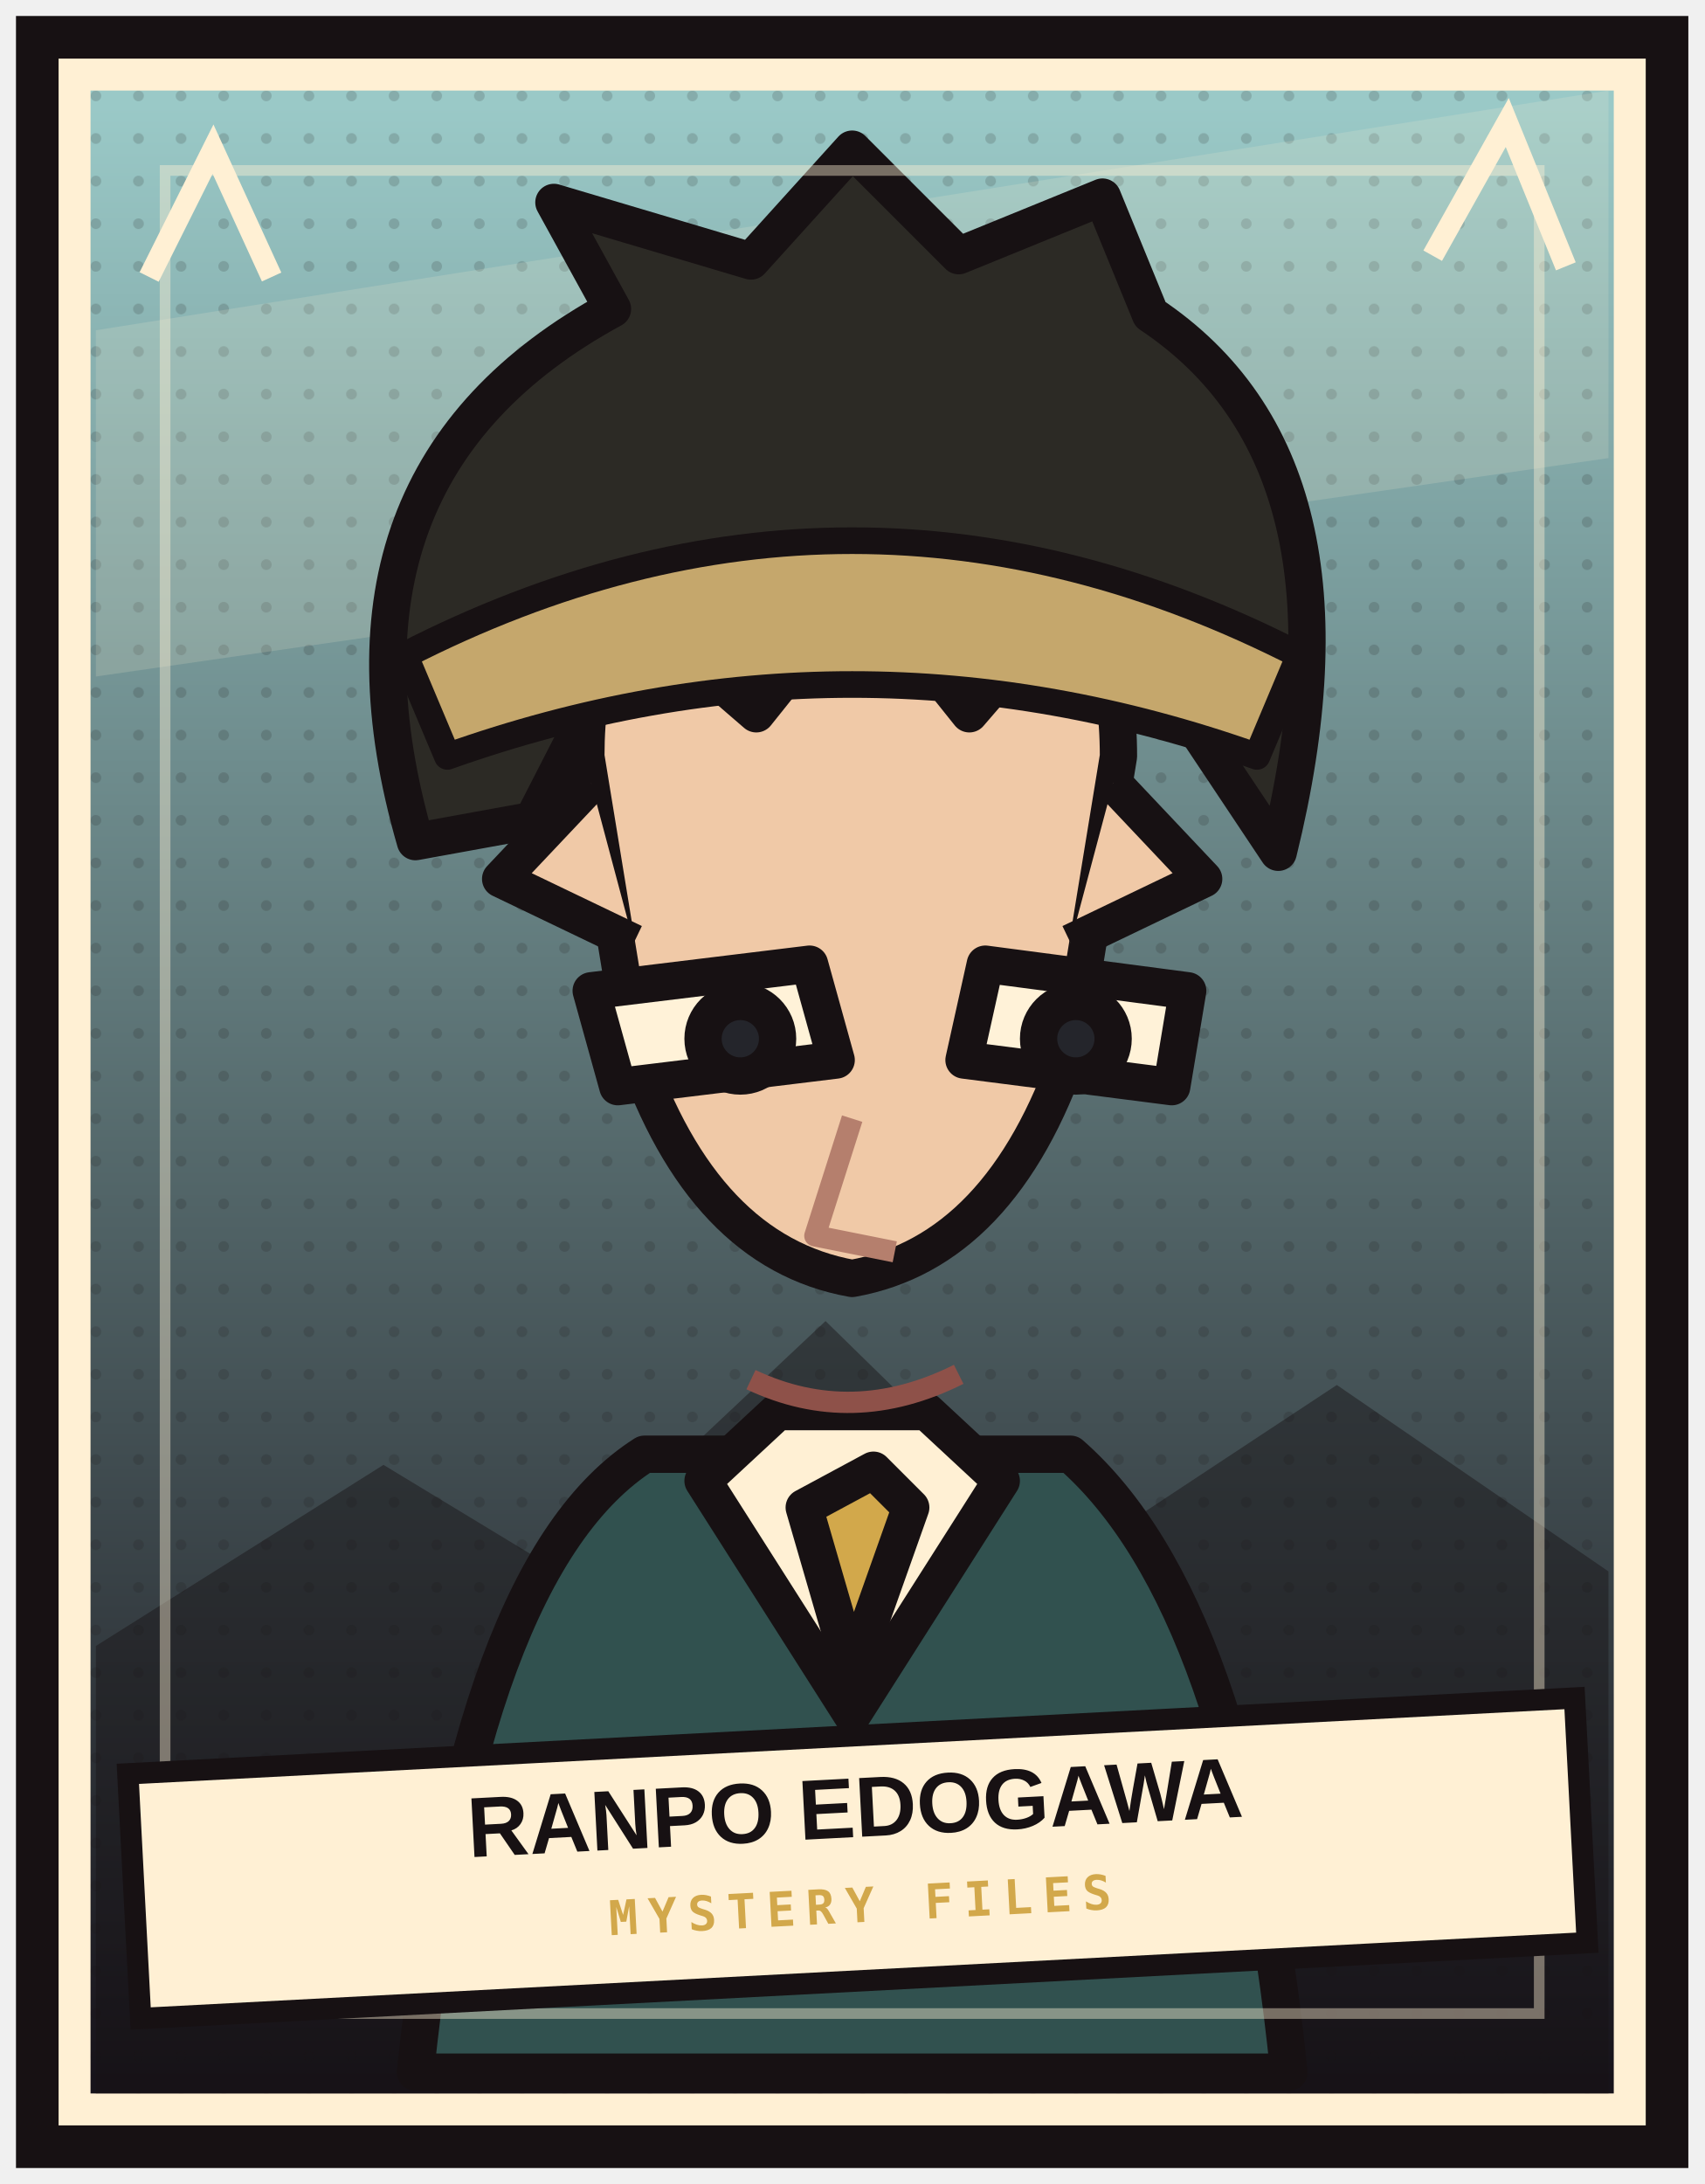
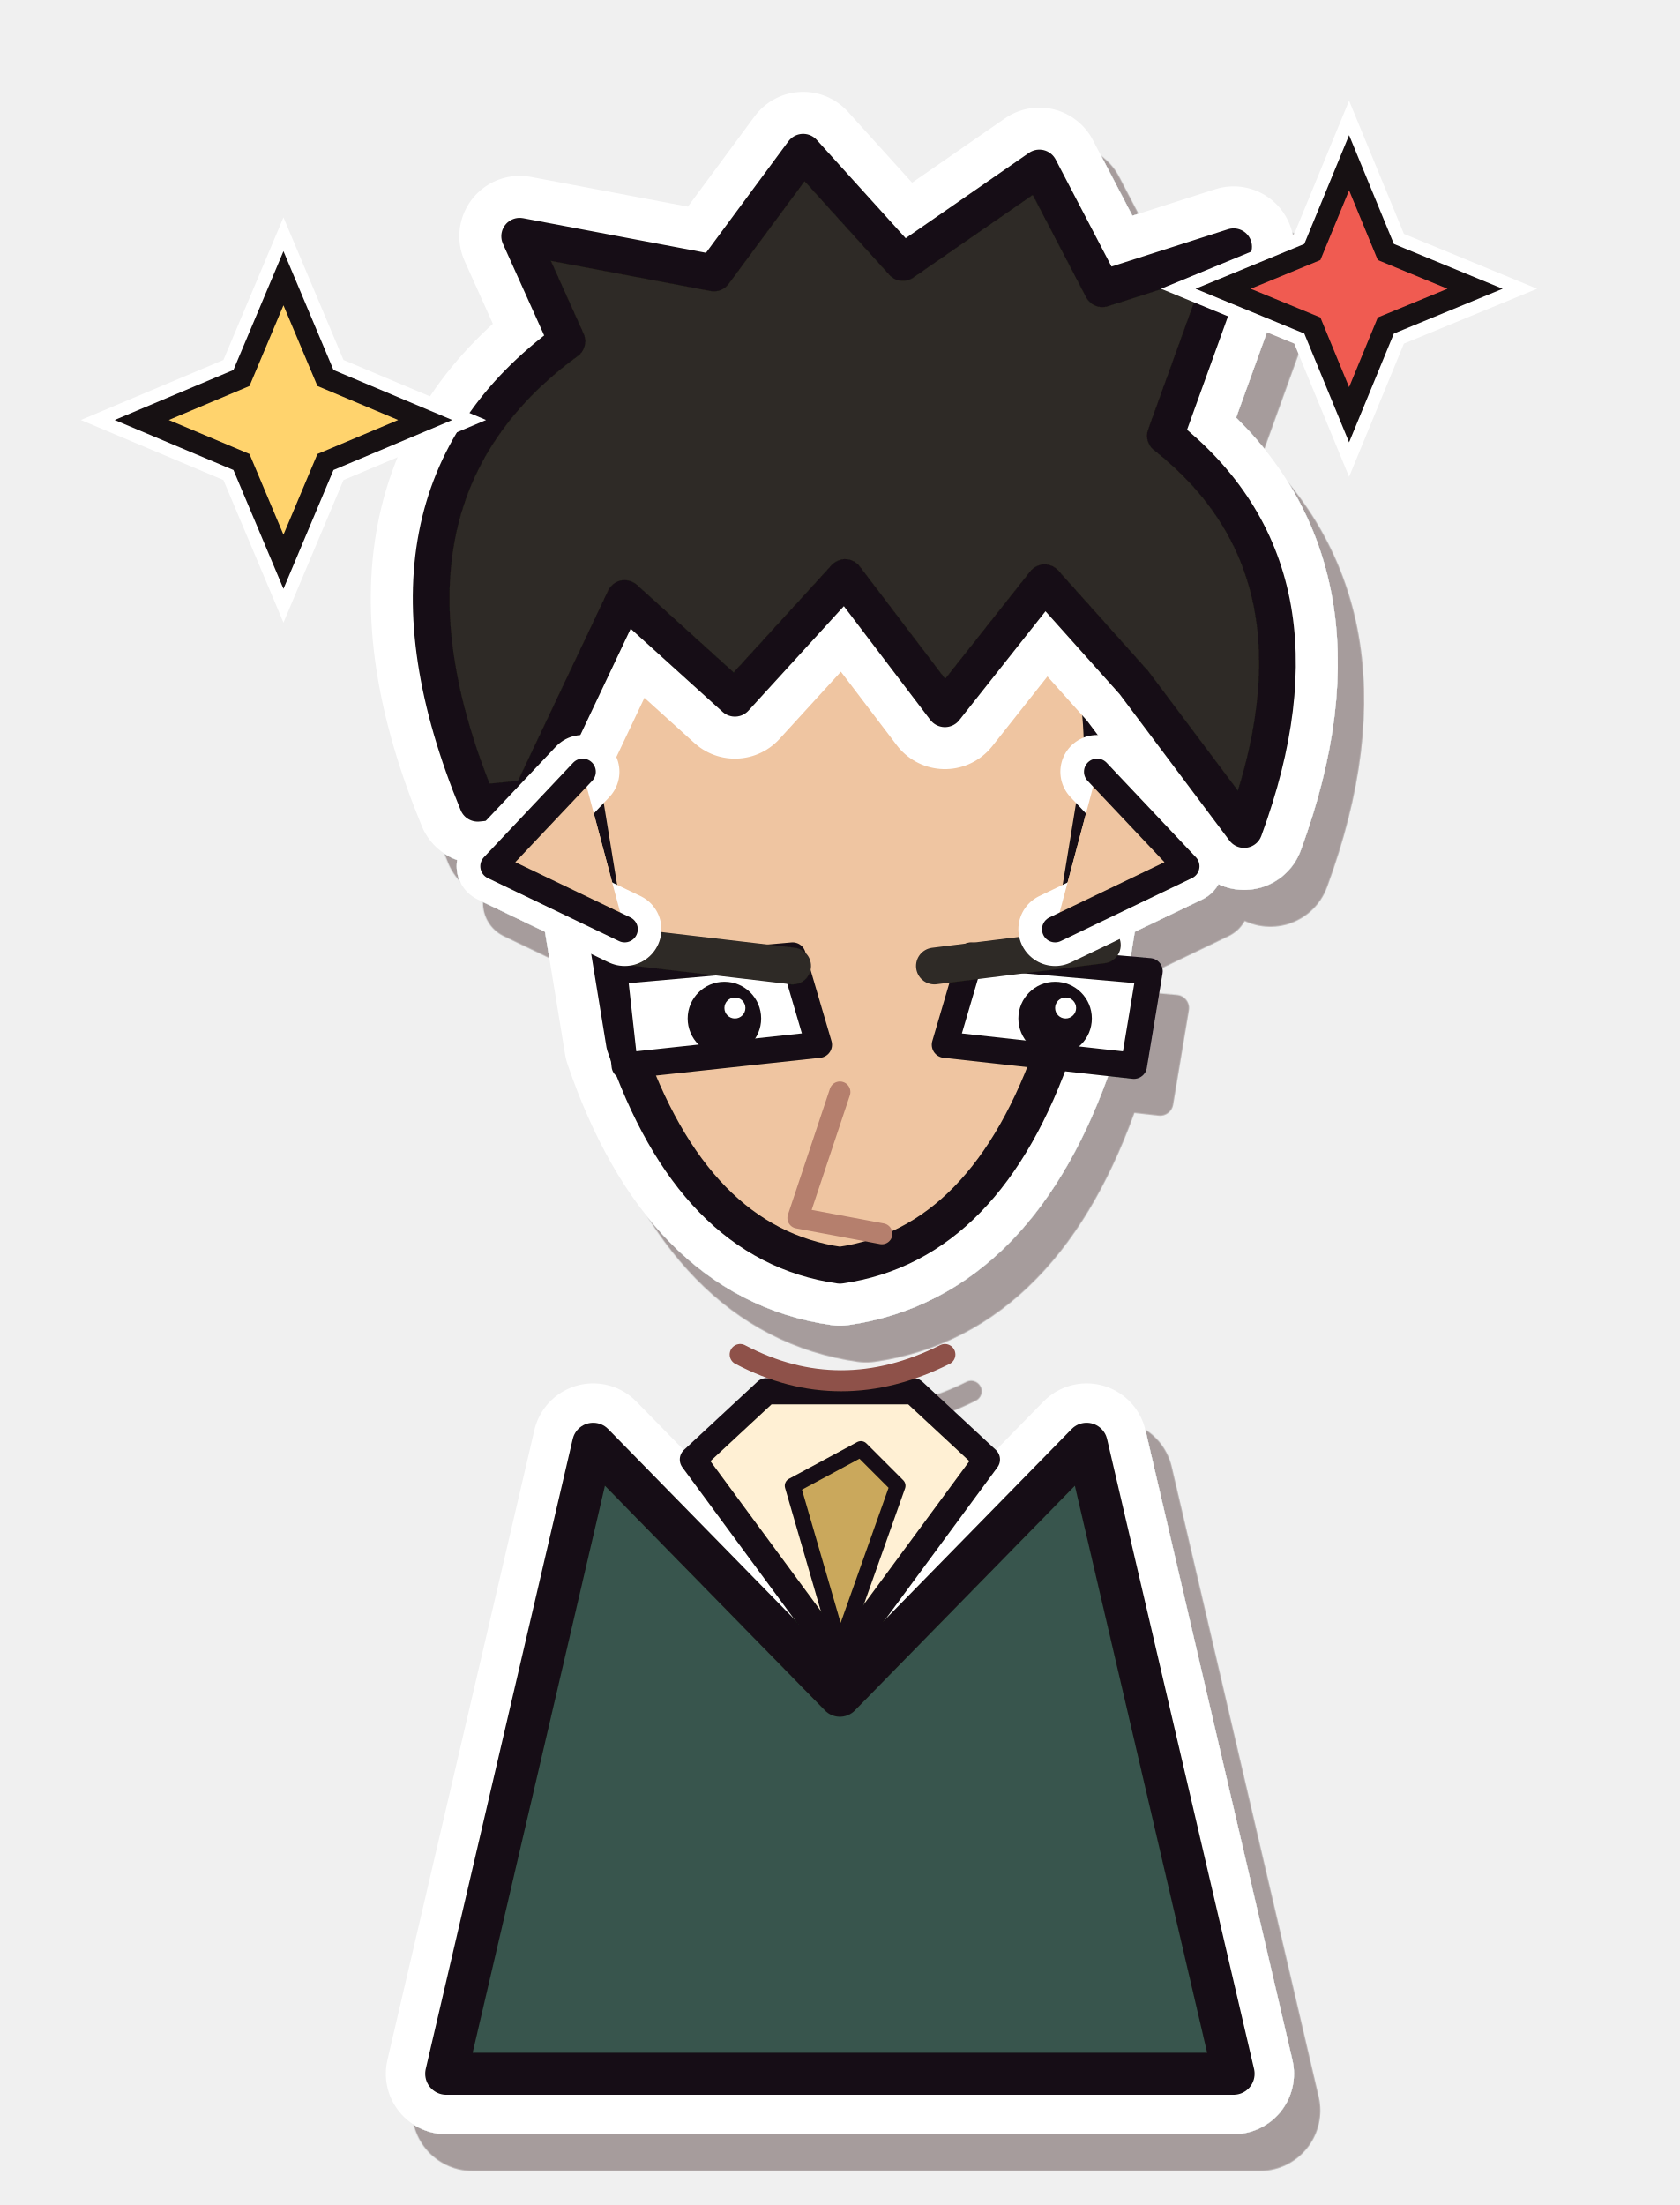
- <svg xmlns="http://www.w3.org/2000/svg" viewBox="0 0 320 410" role="img" aria-label="RANPO EDOGAWA original anime comic portrait">
+ <svg xmlns="http://www.w3.org/2000/svg" viewBox="0 0 320 420" role="img" aria-label="RANPO EDOGAWA cartoon sticker illustration">
  <defs>
-     <linearGradient id="bg" x2="0" y2="1">
-       <stop stop-color="#9ac9c7" />
-       <stop offset="1" stop-color="#17131a" />
-     </linearGradient>
-     <pattern id="dots" width="8" height="8" patternUnits="userSpaceOnUse">
-       <circle cx="2" cy="2" r="1" fill="#171113" opacity=".16" />
-     </pattern>
+     <filter id="shadow" x="-30%" y="-20%" width="160%" height="160%">
+       <feDropShadow dx="5" dy="7" stdDeviation="0" flood-color="#171113" flood-opacity=".35" />
+     </filter>
  </defs>
-   <rect x="7" y="7" width="306" height="396" fill="#fff0d4" stroke="#171113" stroke-width="8" />
-   <rect x="17" y="17" width="286" height="376" fill="url(#bg)" />
-   <rect x="17" y="17" width="286" height="376" fill="url(#dots)" />
-   <path d="M18 62 302 17 302 86 18 127Z" fill="#fff0d4" opacity=".16" />
-   <path d="M18 309 72 275 105 295 155 248 201 293 251 260 302 295V393H18Z" fill="#171113" opacity=".45" />
-   <g stroke="#171113" stroke-width="7" stroke-linejoin="round">
-     <path d="M78 389Q88 294 121 273H201Q233 301 242 389Z" fill="#31514f" />
-     <path d="M132 278 160 322 188 278 174 265H146Z" fill="#fff0d4" />
-     <path d="M151 283 160 314 171 283 164 276Z" fill="#d2a84b" />
-     <path d="M110 142Q110 94 160 88Q210 94 210 142L201 197Q188 235 160 240Q132 235 119 197Z" fill="#f0c9a7" />
-     <path d="M78 158Q58 89 115 58L104 38 141 49 160 28 180 48 207 37 216 59Q258 87 240 160L220 130 201 112 182 134 162 109 142 134 120 115 100 154Z" fill="#2c2a25" />
-     <path d="M111 186 152 181 157 199 116 204Z M181 199 185 181 223 186 220 204Z" fill="#fff2d8" />
-     <circle cx="139" cy="195" r="7" fill="#24252b" />
-     <circle cx="202" cy="195" r="7" fill="#24252b" />
-     <path d="M160 210 153 232 168 235" stroke="#b57f6d" stroke-width="4" fill="none" />
-     <path d="M141 259Q160 268 180 258" stroke="#8e5149" stroke-width="4" fill="none" />
-     <path d="M111 147 94 165 119 177M209 147 226 165 201 177" fill="#f0c9a7" />
-     <path d="M76 123Q160 80 244 123L236 142Q160 115 84 142Z" fill="#c5a76c" stroke="#171113" stroke-width="5" />
+   <g filter="url(#shadow)" stroke-linejoin="round" stroke-linecap="round">
+     <path d="M113 275 160 323 207 275 235 395H85Z" fill="#37544d" stroke="#fff" stroke-width="23" />
+     <path d="M113 275 160 323 207 275 235 395H85Z" fill="#37544d" stroke="#171113" stroke-width="8" />
+     <path d="M132 278 160 316 188 278 174 265H146Z" fill="#fff0d4" stroke="#171113" stroke-width="5" />
+     <path d="M151 283 160 314 171 283 164 276Z" fill="#caa85b" stroke="#171113" stroke-width="3" />
+     <path d="M110 144Q110 94 160 88Q210 94 210 144L201 199Q188 237 160 241Q132 237 119 199Z" fill="#efc5a1" stroke="#fff" stroke-width="23" />
+     <path d="M110 144Q110 94 160 88Q210 94 210 144L201 199Q188 237 160 241Q132 237 119 199Z" fill="#efc5a1" stroke="#171113" stroke-width="7" />
+     <path d="M117 185 151 182 156 199 119 203Z M180 199 185 182 219 185 216 203Z" fill="#fff" stroke="#171113" stroke-width="5" />
+     <circle cx="138" cy="194" r="7" fill="#171113" />
+     <circle cx="201" cy="194" r="7" fill="#171113" />
+     <circle cx="140" cy="192" r="2" fill="#fff" />
+     <circle cx="203" cy="192" r="2" fill="#fff" />
+     <path d="M117 180 151 184M178 184 210 180" fill="none" stroke="#2e2925" stroke-width="7" />
+     <path d="M160 208 152 232 168 235" fill="none" stroke="#b57f6d" stroke-width="4" />
+     <path d="M141 258Q160 268 180 258" fill="none" stroke="#8e5149" stroke-width="4" />
+     <path d="M91 153Q67 95 108 65L99 45 136 52 153 29 172 50 198 32 210 55 235 47 222 83Q255 109 237 158L216 130 199 111 180 135 161 110 140 133 119 114 101 152Z" fill="#2e2925" stroke="#fff" stroke-width="23" />
+     <path d="M91 153Q67 95 108 65L99 45 136 52 153 29 172 50 198 32 210 55 235 47 222 83Q255 109 237 158L216 130 199 111 180 135 161 110 140 133 119 114 101 152Z" fill="#2e2925" stroke="#171113" stroke-width="7" />
+     <path d="M111 147 94 165 119 177M209 147 226 165 201 177" fill="#efc5a1" stroke="#fff" stroke-width="14" />
+     <path d="M111 147 94 165 119 177M209 147 226 165 201 177" fill="#efc5a1" stroke="#171113" stroke-width="5" />
  </g>
-   <path d="M31 32H289V378H31Z" fill="none" stroke="#fff0d4" stroke-width="2" opacity=".42" />
-   <g transform="translate(24 333) rotate(-3)">
-     <rect width="272" height="46" fill="#fff0d4" stroke="#171113" stroke-width="4" />
-     <text x="136" y="19" text-anchor="middle" font-family="Arial Black,Arial,sans-serif" font-size="16" font-weight="900" fill="#171113">RANPO EDOGAWA</text>
-     <text x="136" y="35" text-anchor="middle" font-family="monospace" font-size="9" font-weight="900" letter-spacing="2" fill="#d2a84b">MYSTERY FILES</text>
-   </g>
-   <path d="M28 52 40 28 51 52M269 48 283 23 294 50" stroke="#fff0d4" stroke-width="4" fill="none" />
+   <path d="M46 72 54 53 62 72 81 80 62 88 54 107 46 88 27 80Z" fill="#ffd36d" stroke="#fff" stroke-width="9" />
+   <path d="M46 72 54 53 62 72 81 80 62 88 54 107 46 88 27 80Z" fill="#ffd36d" stroke="#171113" stroke-width="4" />
+   <path d="M250 48 257 31 264 48 281 55 264 62 257 79 250 62 233 55Z" fill="#f05b51" stroke="#fff" stroke-width="9" />
+   <path d="M250 48 257 31 264 48 281 55 264 62 257 79 250 62 233 55Z" fill="#f05b51" stroke="#171113" stroke-width="4" />
</svg>
